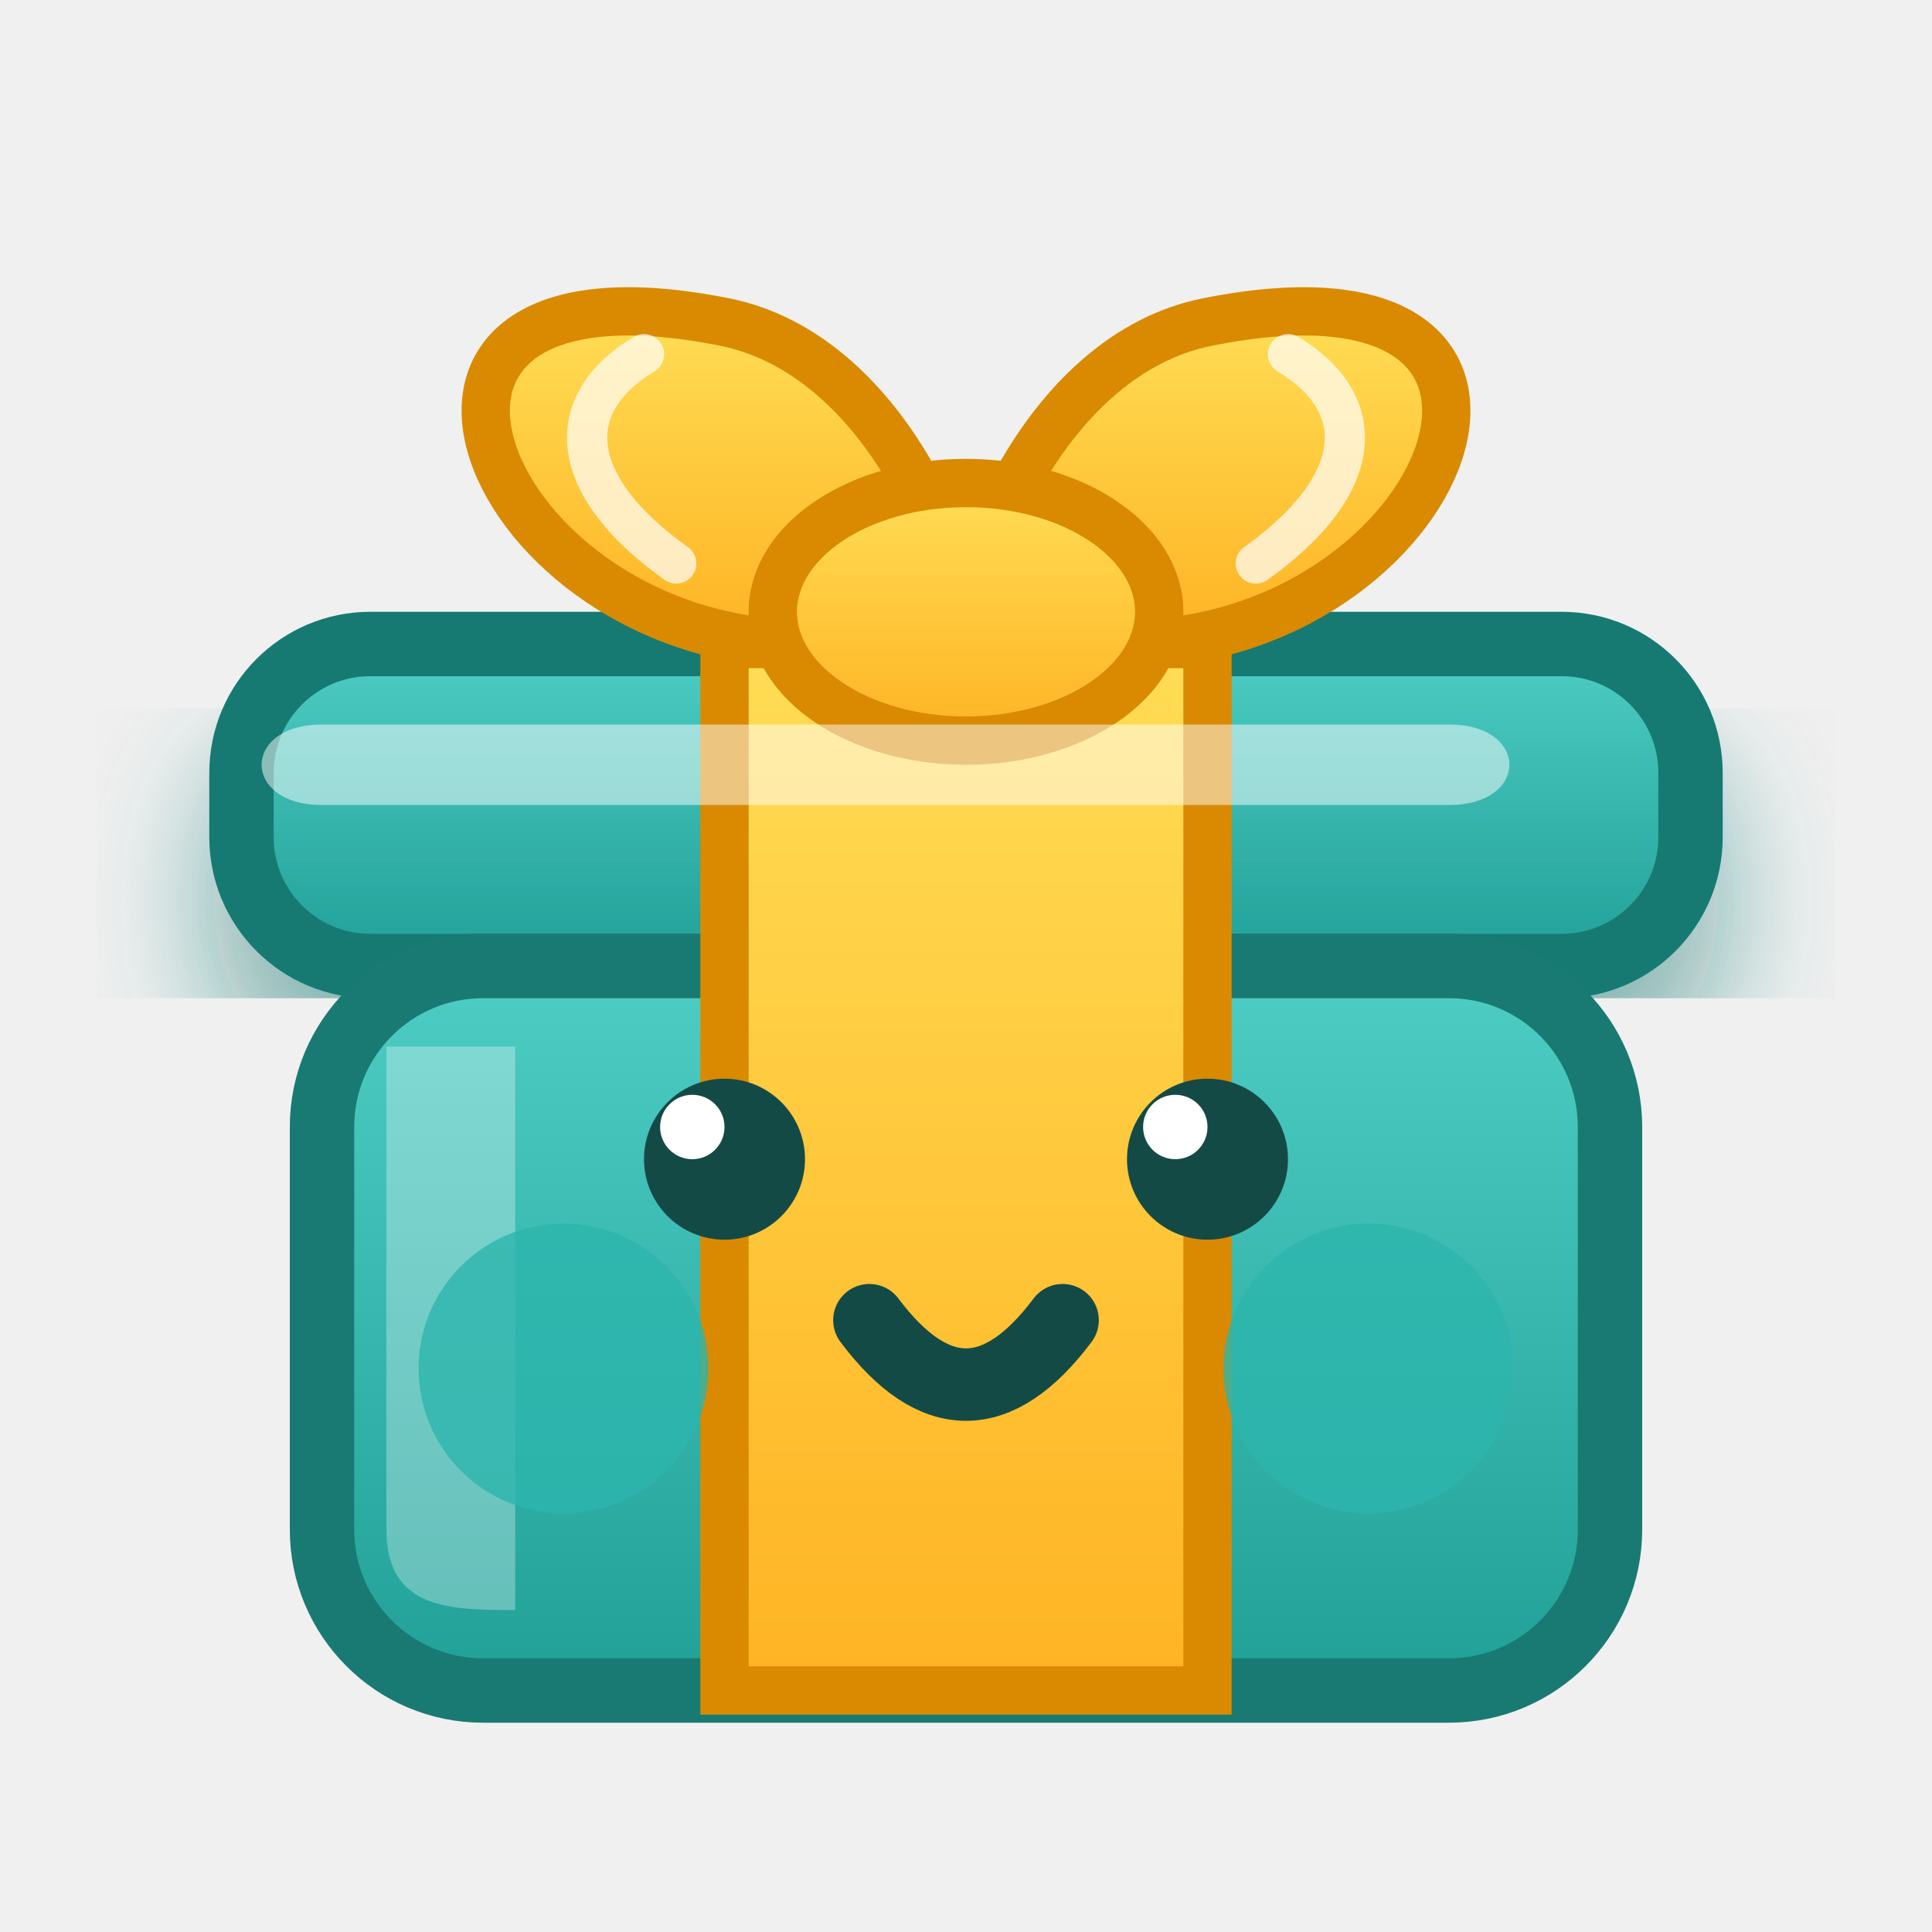
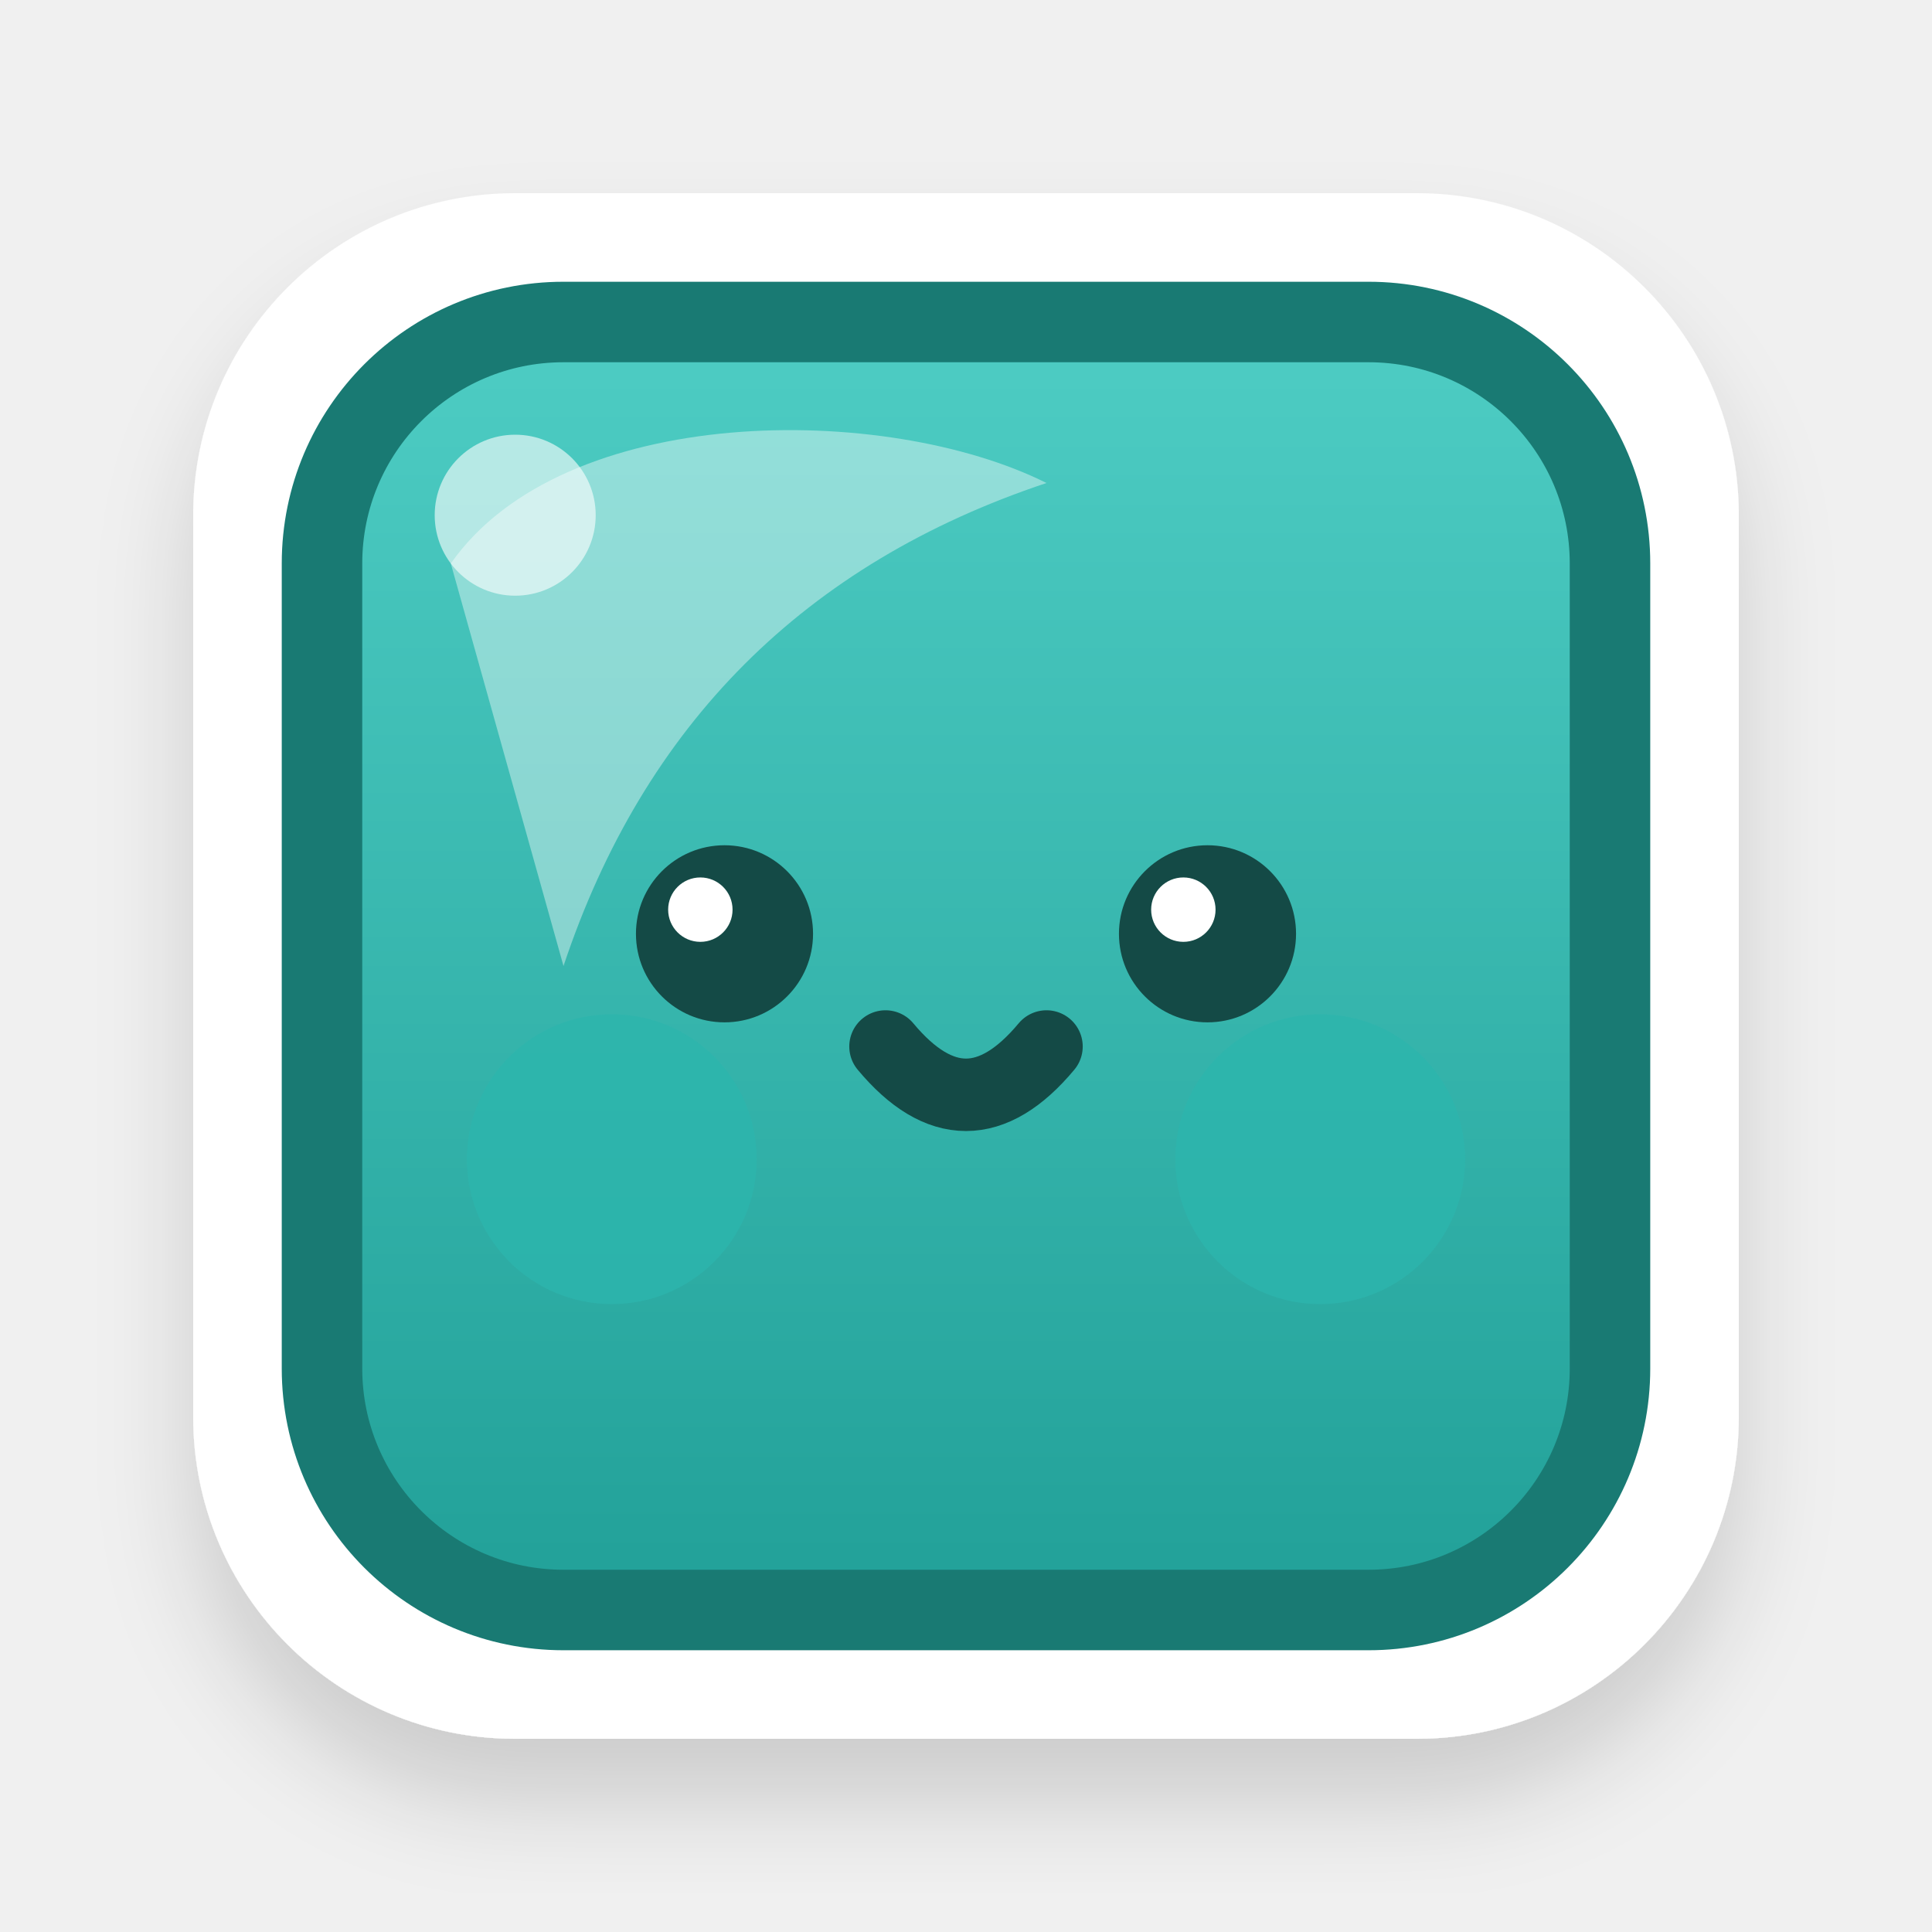
<svg xmlns="http://www.w3.org/2000/svg" viewBox="0 0 120 120">
  <defs>
    <linearGradient id="sqGrad" x1="0%" y1="0%" x2="0%" y2="100%">
      <stop offset="0%" stop-color="#4ECDC4" />
      <stop offset="100%" stop-color="#21A098" />
    </linearGradient>
-     <linearGradient id="ribbonGrad" x1="0%" y1="0%" x2="0%" y2="100%">
-       <stop offset="0%" stop-color="#FFDD55" />
-       <stop offset="100%" stop-color="#FFB323" />
-     </linearGradient>
-     <filter id="shadow" x="-10%" y="-10%" width="120%" height="120%">
-       <feDropShadow dx="0" dy="6" stdDeviation="4" flood-color="#197A73" flood-opacity="0.5" />
+     <filter id="stickerShadow" x="-10%" y="-10%" width="120%" height="120%">
+       <feDropShadow dx="0" dy="4" stdDeviation="3" flood-color="#000000" flood-opacity="0.15" />
    </filter>
  </defs>
-   <rect x="15" y="40" width="90" height="20" rx="8" fill="url(#sqGrad)" filter="url(#shadow)" stroke="#197A73" stroke-width="4" stroke-linejoin="round" />
-   <rect x="20" y="60" width="80" height="45" rx="10" fill="url(#sqGrad)" stroke="#197A73" stroke-width="4" stroke-linejoin="round" />
-   <path d="M 24 65 L 24 95 C 24 100, 28 100, 32 100 L 32 65 Z" fill="#ffffff" opacity="0.3" />
-   <rect x="45" y="40" width="30" height="65" fill="url(#ribbonGrad)" stroke="#D98A00" stroke-width="3" />
-   <path d="M 50 40 C 30 40, 20 15, 45 20 C 55 22, 60 35, 60 40 Z" fill="url(#ribbonGrad)" stroke="#D98A00" stroke-width="3" stroke-linejoin="round" />
-   <path d="M 70 40 C 90 40, 100 15, 75 20 C 65 22, 60 35, 60 40 Z" fill="url(#ribbonGrad)" stroke="#D98A00" stroke-width="3" stroke-linejoin="round" />
-   <ellipse cx="60" cy="38" rx="12" ry="8" fill="url(#ribbonGrad)" stroke="#D98A00" stroke-width="3" />
-   <path d="M 20 45 L 90 45 C 95 45, 95 50, 90 50 L 20 50 C 15 50, 15 45, 20 45 Z" fill="#ffffff" opacity="0.5" />
-   <path d="M 40 22 C 35 25, 35 30, 42 35" fill="none" stroke="#ffffff" stroke-width="2.5" stroke-linecap="round" opacity="0.7" />
-   <path d="M 80 22 C 85 25, 85 30, 78 35" fill="none" stroke="#ffffff" stroke-width="2.5" stroke-linecap="round" opacity="0.7" />
-   <circle cx="35" cy="85" r="9" fill="#2CB5AD" opacity="0.8" />
-   <circle cx="85" cy="85" r="9" fill="#2CB5AD" opacity="0.8" />
-   <circle cx="45" cy="72" r="5" fill="#144A46" />
-   <circle cx="43" cy="70" r="2" fill="#ffffff" />
-   <circle cx="75" cy="72" r="5" fill="#144A46" />
-   <circle cx="73" cy="70" r="2" fill="#ffffff" />
-   <path d="M 54 82 Q 60 90 66 82" fill="none" stroke="#144A46" stroke-width="4.5" stroke-linecap="round" />
+   <rect x="12" y="12" width="96" height="96" rx="20" fill="#FFFFFF" filter="url(#stickerShadow)" />
+   <rect x="20" y="20" width="80" height="80" rx="15" fill="url(#sqGrad)" stroke="#197A73" stroke-width="5" stroke-linejoin="round" />
+   <path d="M 28 35 C 35 25, 55 25, 65 30 C 50 35, 40 45, 35 60 Z" fill="#ffffff" opacity="0.4" />
+   <circle cx="32" cy="32" r="5" fill="#ffffff" opacity="0.6" />
+   <circle cx="38" cy="72" r="9" fill="#2CB5AD" opacity="0.8" />
+   <circle cx="82" cy="72" r="9" fill="#2CB5AD" opacity="0.8" />
+   <circle cx="45" cy="58" r="5.5" fill="#144A46" />
+   <circle cx="43.5" cy="56.5" r="2" fill="#ffffff" />
+   <circle cx="75" cy="58" r="5.5" fill="#144A46" />
+   <circle cx="73.5" cy="56.5" r="2" fill="#ffffff" />
+   <path d="M 55 65 Q 60 71 65 65" fill="none" stroke="#144A46" stroke-width="4.5" stroke-linecap="round" />
</svg>
